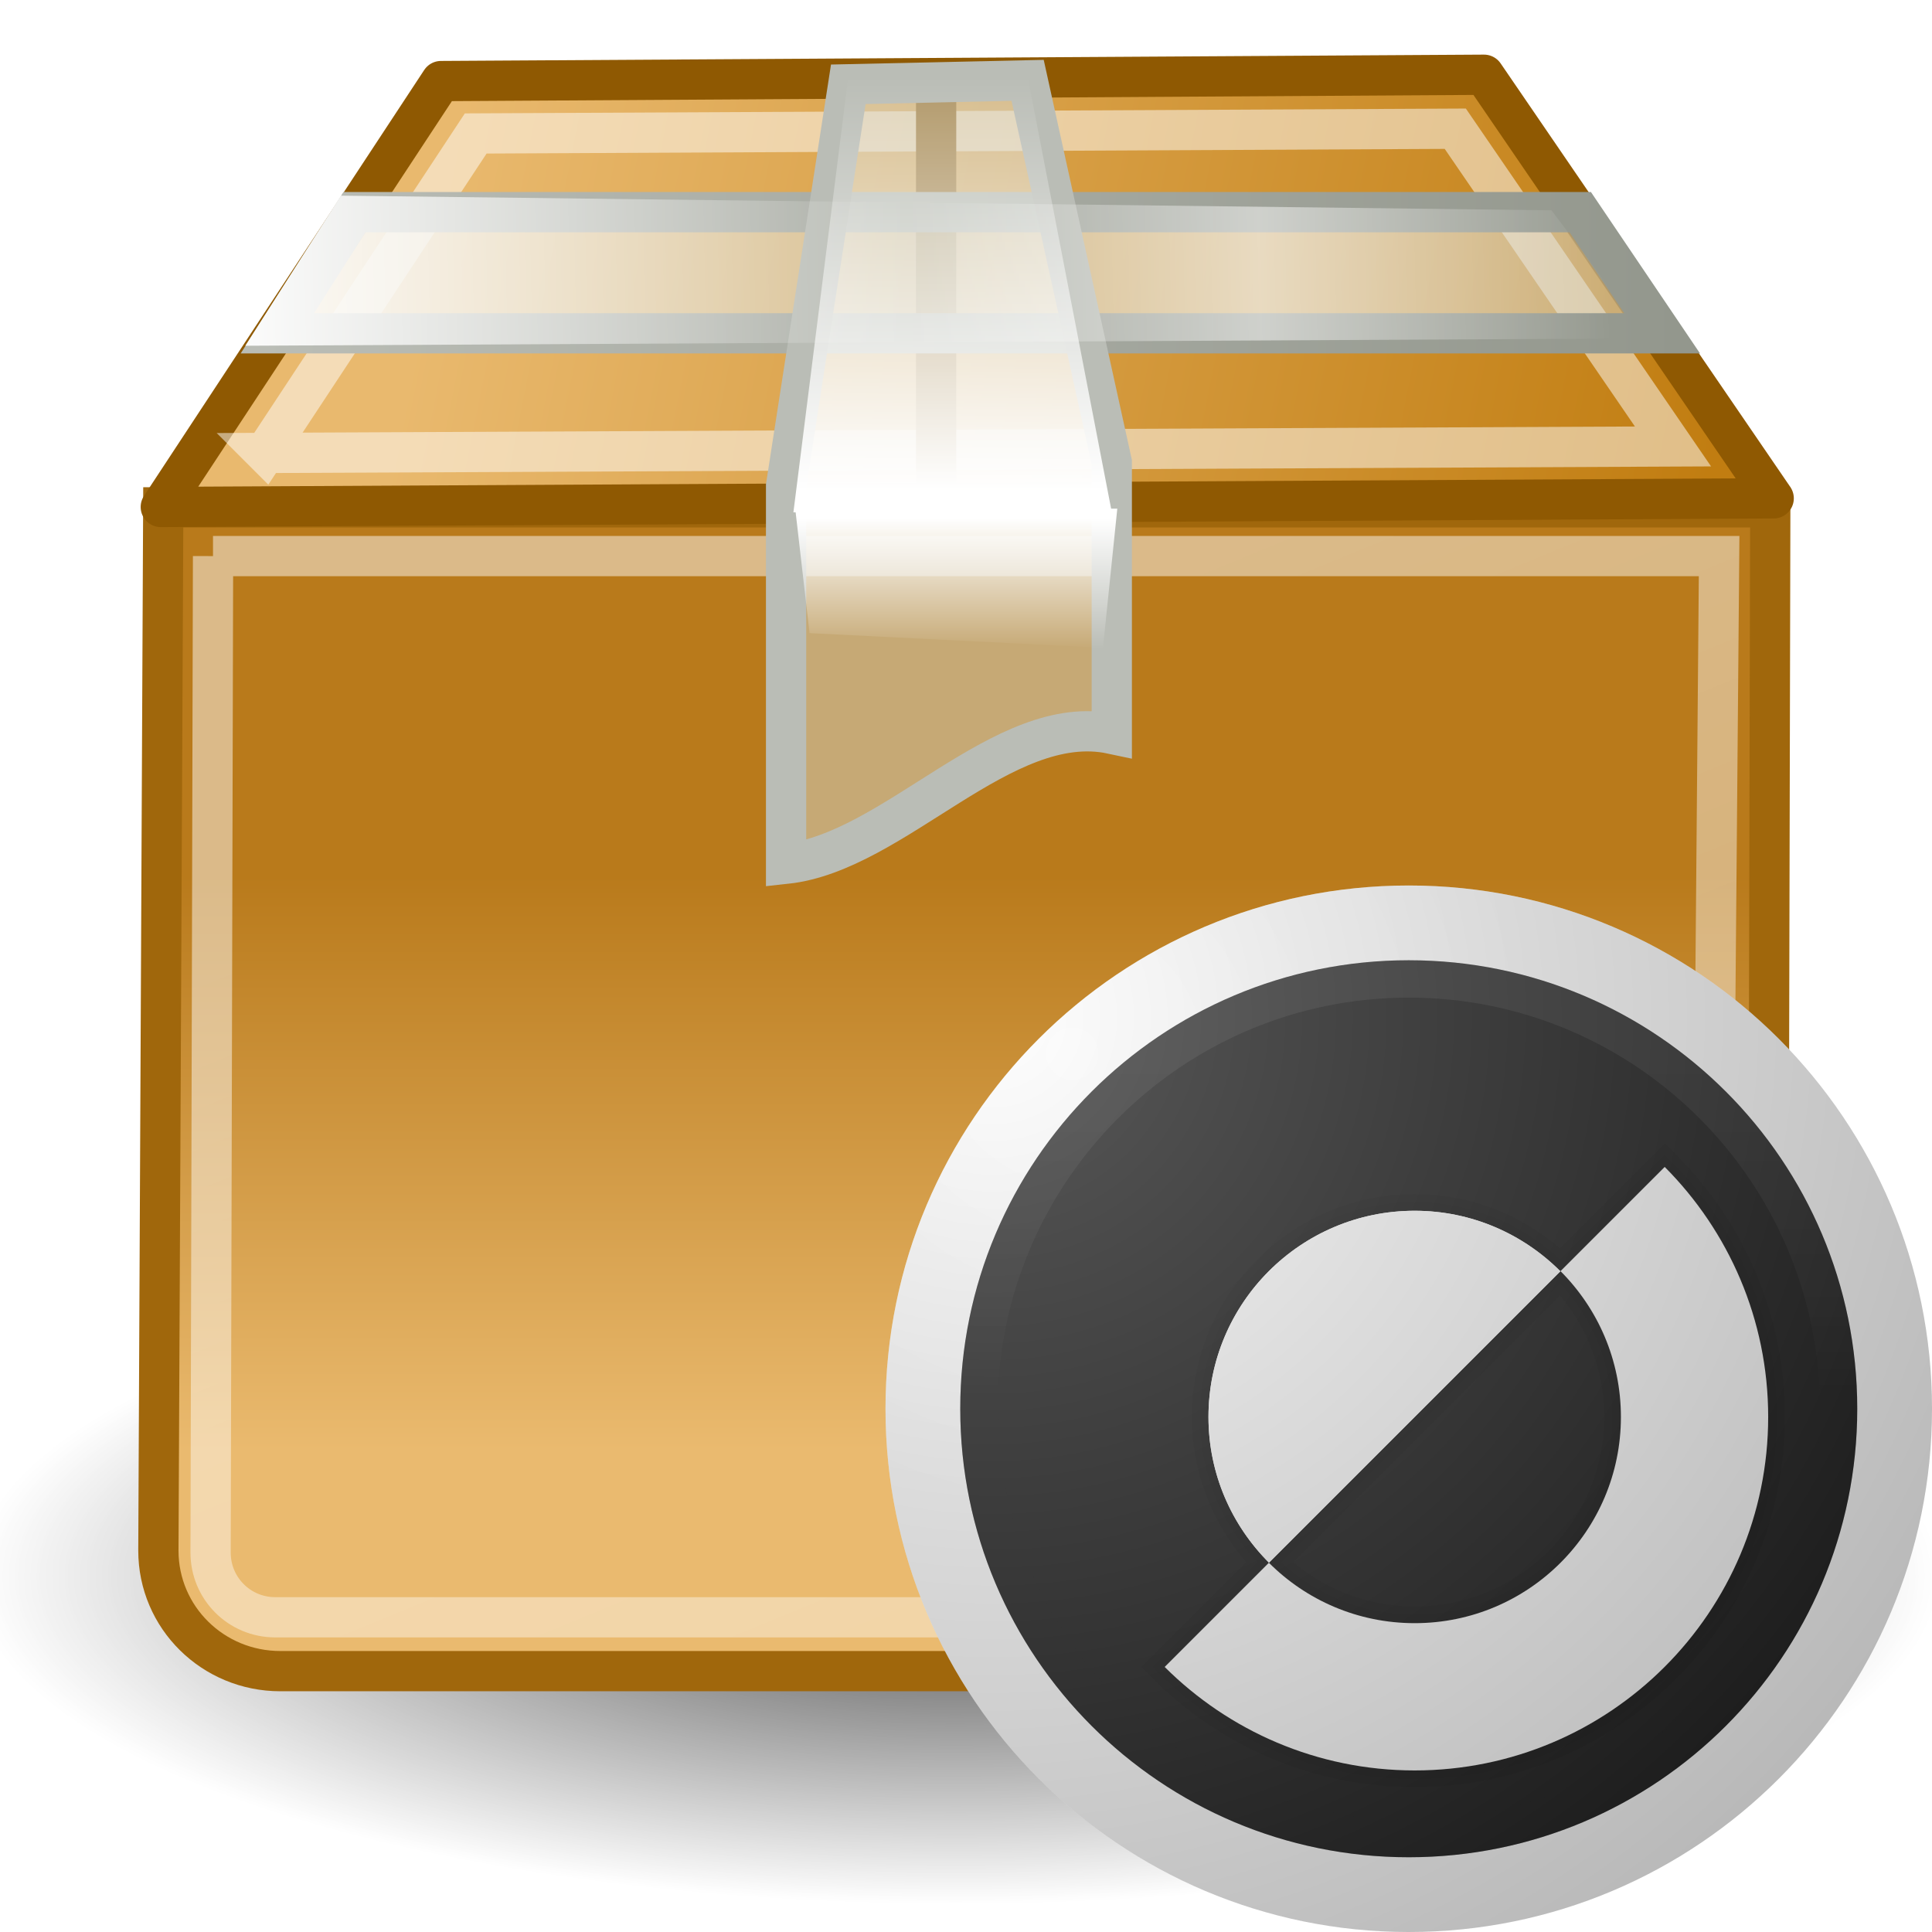
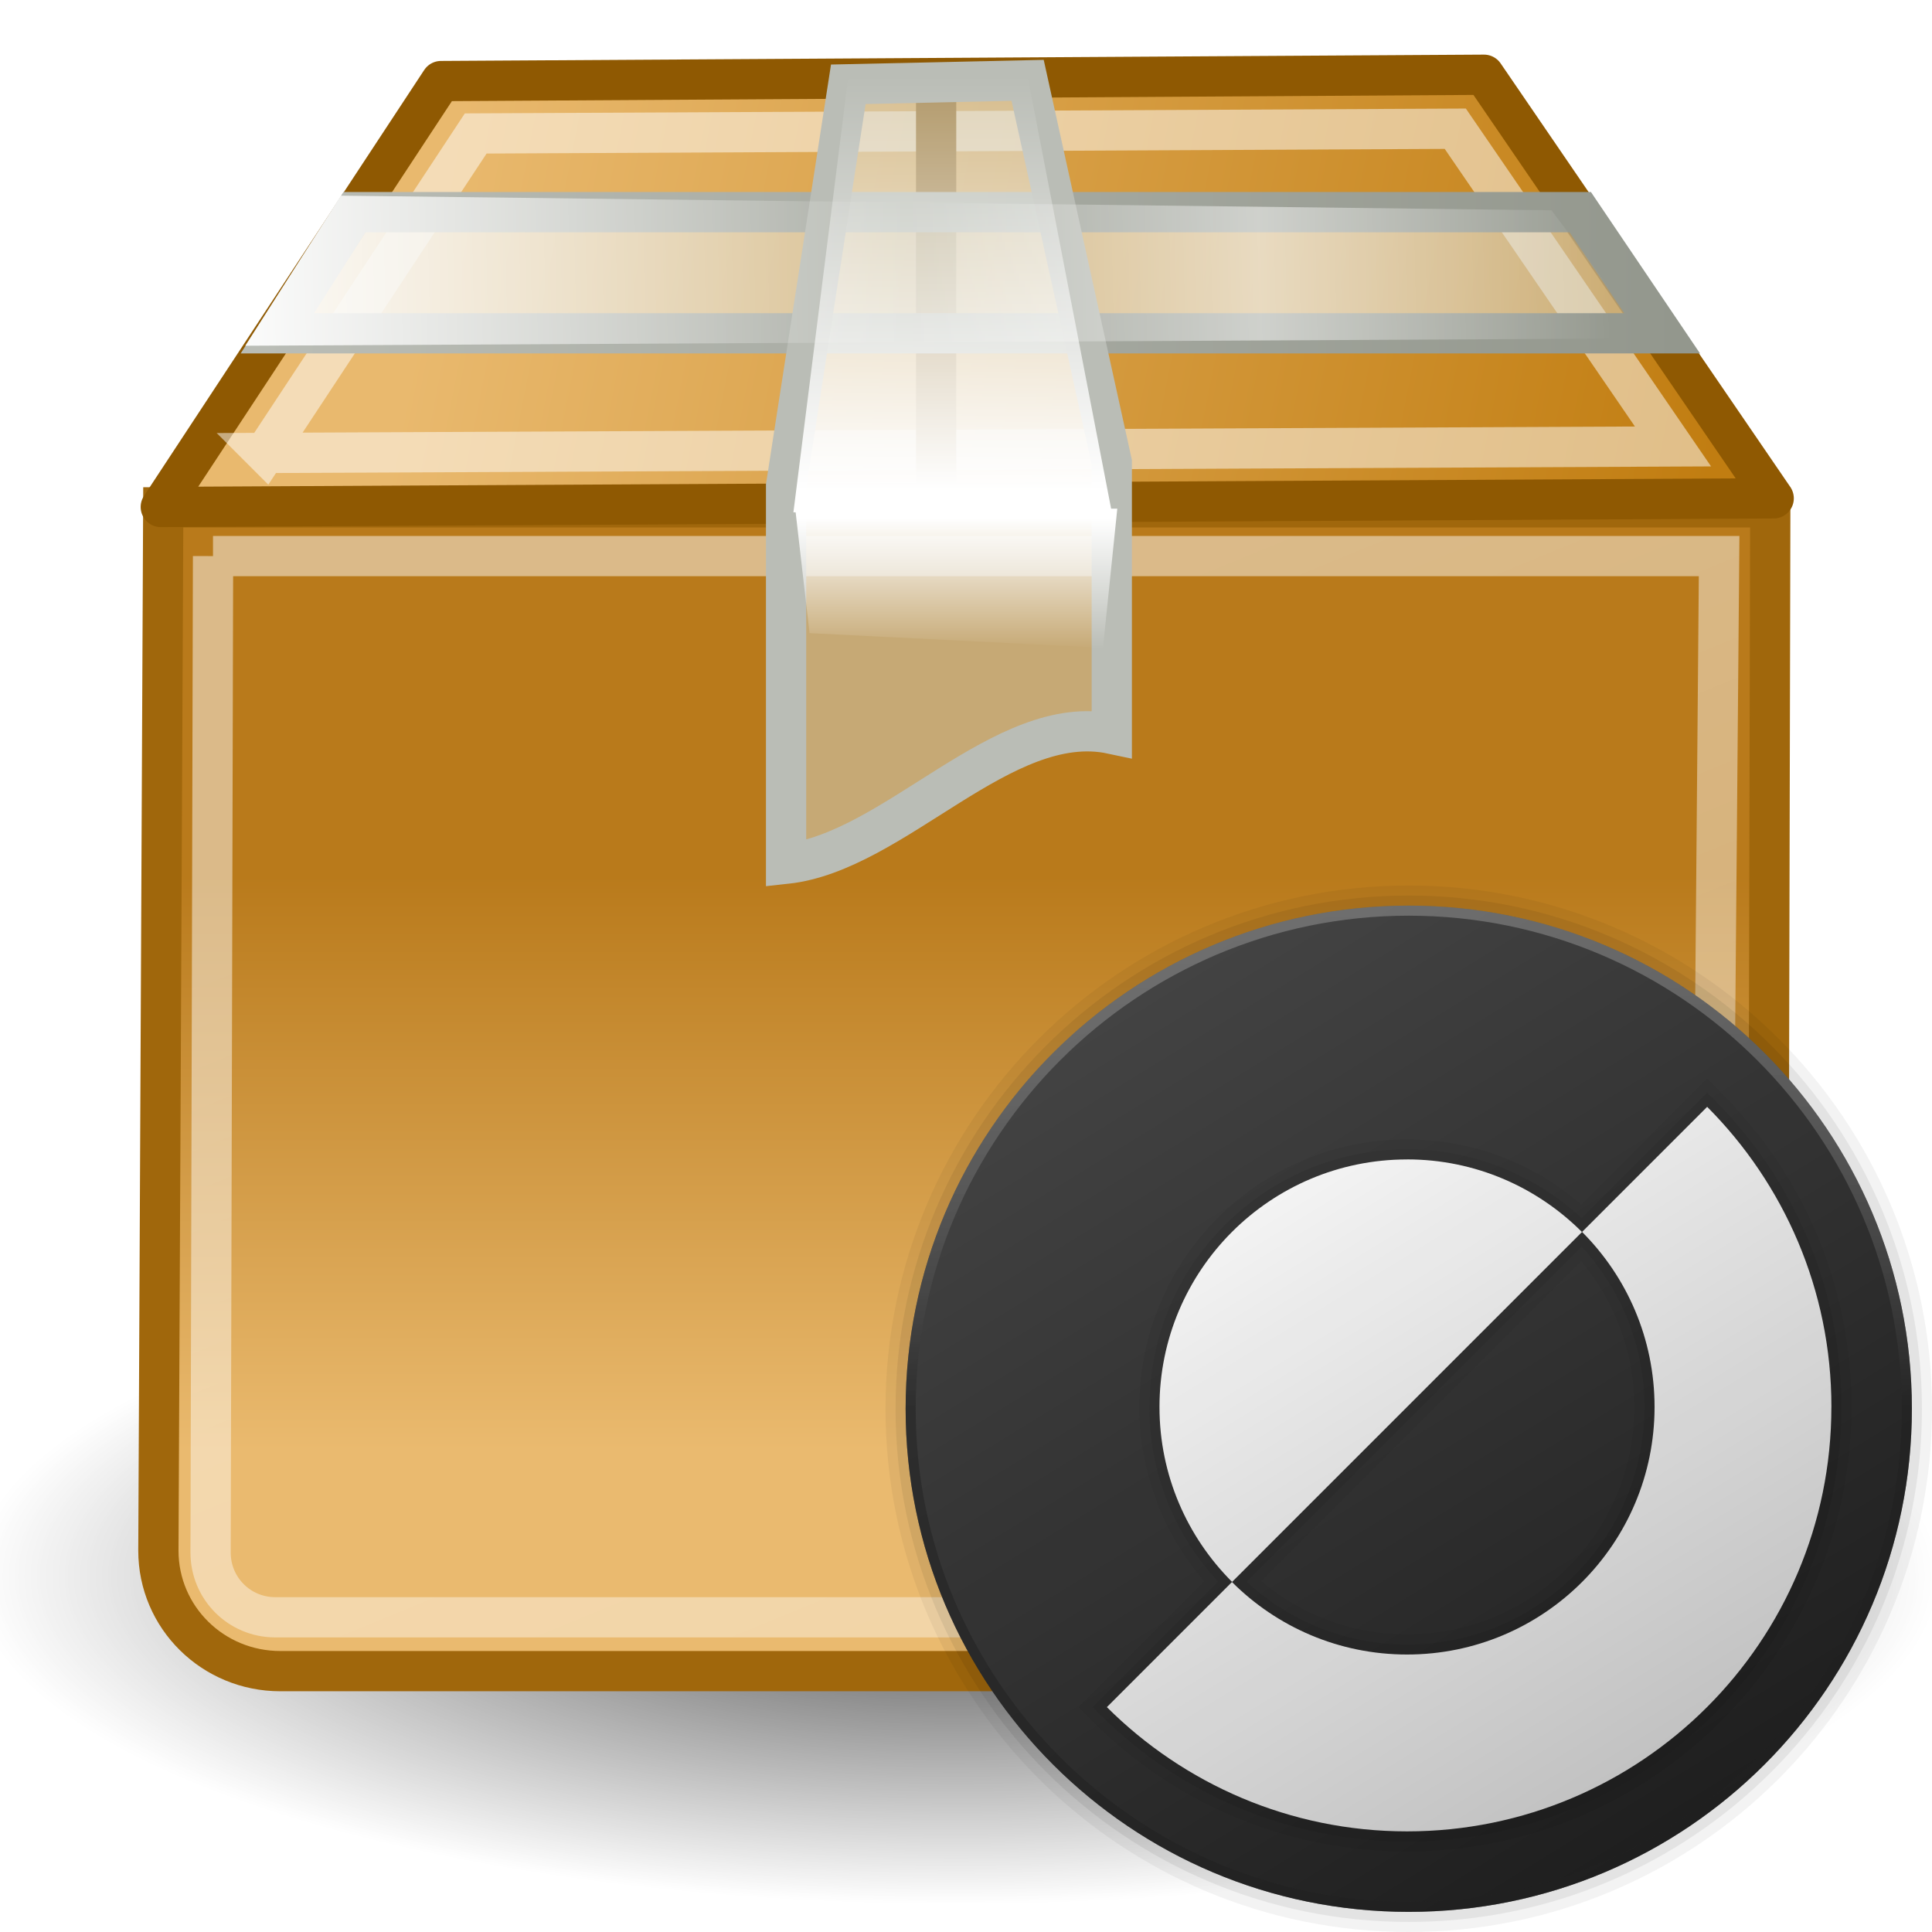
<svg xmlns="http://www.w3.org/2000/svg" xmlns:xlink="http://www.w3.org/1999/xlink" width="48" height="48" viewBox="0 0 48 48">
  <defs>
-     <radialGradient id="radial-gradient" cx="-226.466" cy="-1651.521" fx="-226.466" fy="-1651.521" r="17.58" gradientTransform="translate(338.2416 -725.6562) scale(1.3887 -.4631)" gradientUnits="userSpaceOnUse">
+     <radialGradient id="radial-gradient" cx="-326.672" cy="-1446.168" fx="-326.672" fy="-1446.168" r="17.58" gradientTransform="translate(477.3991 -630.5536) scale(1.3887 -.4631)" gradientUnits="userSpaceOnUse">
      <stop offset="0" stop-color="#000" />
      <stop offset=".196" stop-color="#000" />
      <stop offset="1" stop-color="#000" stop-opacity="0" />
    </radialGradient>
-     <linearGradient id="linear-gradient" x1="-154.959" y1="-265.758" x2="-154.959" y2="-254.338" gradientTransform="translate(217.7204 -296.4262) scale(1.2504 -1.251)" gradientUnits="userSpaceOnUse">
+     <linearGradient id="linear-gradient" x1="-226.653" y1="-148.799" x2="-226.653" y2="-137.38" gradientTransform="translate(307.3675 -150.1116) scale(1.2504 -1.251)" gradientUnits="userSpaceOnUse">
      <stop offset="0" stop-color="#eaba6f" />
      <stop offset="1" stop-color="#b97a1b" />
    </linearGradient>
-     <linearGradient id="linear-gradient-2" x1="-157.805" y1="-250.874" x2="-146.497" y2="-278.35" gradientTransform="translate(217.7204 -296.4262) scale(1.2504 -1.251)" gradientUnits="userSpaceOnUse">
+     <linearGradient id="linear-gradient-2" x1="-229.499" y1="-133.915" x2="-218.191" y2="-161.391" gradientTransform="translate(307.3675 -150.1116) scale(1.2504 -1.251)" gradientUnits="userSpaceOnUse">
      <stop offset="0" stop-color="#fff" />
      <stop offset="1" stop-color="#fff" stop-opacity=".686" />
    </linearGradient>
-     <linearGradient id="linear-gradient-3" x1="-151.298" y1="-130.402" x2="-125.859" y2="-136.332" gradientTransform="translate(196.6254 -184.1571) scale(1.2267 -1.4478)" gradientUnits="userSpaceOnUse">
+     <linearGradient id="linear-gradient-3" x1="-217.463" y1="-20.506" x2="-192.025" y2="-26.436" gradientTransform="translate(277.7919 -25.0505) scale(1.2267 -1.4478)" gradientUnits="userSpaceOnUse">
      <stop offset="0" stop-color="#e9b96e" />
      <stop offset="1" stop-color="#c17d11" />
    </linearGradient>
-     <linearGradient id="linear-gradient-4" x1="6.391" y1="-442.776" x2="41.795" y2="-442.776" gradientTransform="translate(0 -436) scale(1 -1)" gradientUnits="userSpaceOnUse">
+     <linearGradient id="linear-gradient-4" x1="6.391" y1="-312.776" x2="41.795" y2="-312.776" gradientTransform="translate(0 -306) scale(1 -1)" gradientUnits="userSpaceOnUse">
      <stop offset="0" stop-color="#babdb6" />
      <stop offset="1" stop-color="#93978d" />
    </linearGradient>
-     <linearGradient id="linear-gradient-5" x1="-140.992" y1="-143.598" x2="-140.992" y2="-136.408" gradientTransform="translate(196.6254 -193.3742) scale(1.2267 -1.4316)" gradientUnits="userSpaceOnUse">
+     <linearGradient id="linear-gradient-5" x1="-207.158" y1="-33.194" x2="-207.158" y2="-26.004" gradientTransform="translate(277.7919 -35.3213) scale(1.2267 -1.4316)" gradientUnits="userSpaceOnUse">
      <stop offset="0" stop-color="#fff" />
      <stop offset="1" stop-color="#fff" stop-opacity="0" />
    </linearGradient>
-     <linearGradient id="linear-gradient-6" x1="-124.596" y1="2407.093" x2="-124.596" y2="2412.968" gradientTransform="translate(173.2067 -1319.204) scale(1.1995 .5534)" xlink:href="#linear-gradient-5" />
-     <linearGradient id="linear-gradient-7" x1="-38.984" y1="1010.443" x2="-39.206" y2="1027.925" gradientTransform="translate(-2015.004 54.624) rotate(90) scale(1.2271 -1.9992)" gradientUnits="userSpaceOnUse">
+     <linearGradient id="linear-gradient-6" x1="-184.129" y1="2354.634" x2="-184.129" y2="2360.509" gradientTransform="translate(244.6141 -1290.174) scale(1.1995 .5534)" xlink:href="#linear-gradient-5" />
+     <linearGradient id="linear-gradient-7" x1="-449.956" y1="1254.513" x2="-450.178" y2="1271.995" gradientTransform="translate(-2502.953 558.9154) rotate(90) scale(1.2271 -1.9992)" gradientUnits="userSpaceOnUse">
      <stop offset="0" stop-color="#fff" />
      <stop offset=".5" stop-color="#fff" stop-opacity="0" />
      <stop offset=".75" stop-color="#fff" stop-opacity=".502" />
      <stop offset="1" stop-color="#fff" stop-opacity="0" />
    </linearGradient>
-     <radialGradient id="radial-gradient-2" cx="26.643" cy="26.179" fx="26.643" fy="26.179" r="13" gradientUnits="userSpaceOnUse">
+     <linearGradient id="linear-gradient-8" x1="28.454" y1="24.349" x2="41.546" y2="45.651" gradientUnits="userSpaceOnUse">
+       <stop offset="0" stop-color="#464646" />
+       <stop offset="1" stop-color="#212121" />
+     </linearGradient>
+     <linearGradient id="linear-gradient-9" x1="28.587" y1="24.566" x2="41.413" y2="45.434" xlink:href="#linear-gradient-8" />
+     <linearGradient id="linear-gradient-10" x1="31.858" y1="29.641" x2="40.6" y2="43.865" gradientUnits="userSpaceOnUse">
      <stop offset="0" stop-color="#fff" />
-       <stop offset="1" stop-color="#f5f5f5" />
-     </radialGradient>
-     <linearGradient id="linear-gradient-8" x1="35" y1="46.143" x2="35" y2="23.857" gradientUnits="userSpaceOnUse">
+       <stop offset=".242" stop-color="#f2f2f2" />
+       <stop offset="1" stop-color="#ccc" />
+     </linearGradient>
+     <linearGradient id="linear-gradient-11" x1="35" y1="47.5" x2="35" y2="22.5" gradientUnits="userSpaceOnUse">
      <stop offset=".5" stop-color="#212121" />
      <stop offset="1" stop-color="#fff" stop-opacity=".5" />
    </linearGradient>
-     <radialGradient id="radial-gradient-3" cx="-1388.189" cy="1056.676" fx="-1388.189" fy="1056.676" r="29.938" gradientTransform="translate(-1280.512 -968.2258) rotate(-180) scale(.9402 -.9402)" gradientUnits="userSpaceOnUse">
-       <stop offset="0" stop-color="#fff" />
-       <stop offset=".405" stop-color="#929292" />
-       <stop offset=".816" stop-color="#2a2a2a" />
-       <stop offset=".975" stop-color="#000" />
-     </radialGradient>
  </defs>
  <g id="HOUDINI_ICONS">
    <g id="layer1">
      <path id="path4944" d="M48.155,39.191c.004,4.496-10.92,8.141-24.401,8.143S-.658,43.693-.662,39.197c0-.002,0-.004,0-.005-.004-4.496,10.92-8.141,24.401-8.143,13.481-.002,24.413,3.642,24.417,8.137v.005Z" style="fill:url(#radial-gradient); isolation:isolate; opacity:.57; stroke-width:0px;" />
      <path id="rect3115" d="M4.057,12.605h39.925l-.06,25.919c0,1.659-1.352,2.995-3.031,2.995H6.966c-1.679,0-3.031-1.336-3.031-2.995l.121-25.919Z" style="fill:url(#linear-gradient); stroke:#a0670c; stroke-width:1px;" />
      <path id="rect4220" d="M5.292,13.816h37.419l-.212,24.758c0,.89-.716,1.607-1.606,1.607H6.838c-.89,0-1.606-.717-1.606-1.607l.061-24.758Z" style="fill:none; isolation:isolate; opacity:.481; stroke:url(#linear-gradient-2); stroke-width:1px;" />
      <path id="path4162" d="M3.995,12.595L10.957,2.014l25.913-.157,7.197,10.524-40.072.215Z" style="fill:url(#linear-gradient-3); fill-rule:evenodd; stroke:#8f5902; stroke-linejoin:round;" />
      <path id="path3287" d="M6.586,11.254l5.233-7.938,24.337-.118,5.409,7.894-34.98.161Z" style="fill:none; stroke:rgba(255,255,255,.502);" />
      <path id="path3293" d="M23.258,2.216v10.11" style="fill:none; stroke:#8f5902; stroke-width:1px;" />
      <path id="path3352" d="M8.808,5.271h30.453l2.034,3.01H6.891l1.916-3.01Z" style="fill:rgba(211,215,207,.502); fill-rule:evenodd; stroke:url(#linear-gradient-4); stroke-width:1px;" />
      <path id="path3295" d="M21.076,2.094l-1.546,9.976v9.39c2.697-.291,5.395-3.802,8.092-3.228v-6.749l-2.091-9.487-4.455.098Z" style="fill:rgba(211,215,207,.502); fill-rule:evenodd; stroke:#babdb6; stroke-width:1px;" />
      <path id="path3297" d="M21.076,1.905l-1.364,10.823h7.911l-2.091-10.823h-4.455Z" style="fill:url(#linear-gradient-5); fill-rule:evenodd; stroke-width:0px;" />
      <path id="path3311" d="M20.113,15.73l-.356-3.092h8.002l-.356,3.456-7.29-.364Z" style="fill:url(#linear-gradient-6); fill-rule:evenodd; stroke-width:0px;" />
      <path id="path3354" d="M38.546,5.225l-30.075-.364-2.377,3.729,34.849-.182-2.397-3.183Z" style="fill:url(#linear-gradient-7); fill-rule:evenodd; stroke-width:0px;" />
    </g>
  </g>
  <g id="SYMBOLS">
-     <g id="jellyfish">
-       <g id="badge">
-         <circle id="jf_rim" cx="35" cy="35" r="13" style="fill:url(#radial-gradient-2); stroke-width:0px;" />
-         <circle id="inner_rim" cx="35" cy="35" r="11.143" style="fill:#212121; stroke-width:0px;" />
-         <path d="M35.148,44.403c-2.454,0-4.764-.956-6.505-2.693l-.295-.295,2.607-2.606c-.869-1.008-1.346-2.28-1.346-3.605,0-3.055,2.485-5.54,5.54-5.54,1.325,0,2.597.476,3.605,1.345l2.607-2.607.294.296c1.736,1.742,2.693,4.052,2.693,6.505,0,5.072-4.127,9.199-9.199,9.199ZM32.131,38.809c.848.712,1.911,1.101,3.017,1.101,2.595,0,4.707-2.111,4.707-4.707,0-1.106-.39-2.169-1.101-3.017l-6.623,6.623Z" style="opacity:.05; stroke-width:0px;" />
-         <path d="M41.507,28.846l-.147-.148-2.598,2.598c-.989-.916-2.262-1.424-3.613-1.424-2.94,0-5.332,2.392-5.332,5.332,0,1.351.507,2.624,1.424,3.613l-2.598,2.598.148.147c1.702,1.697,3.96,2.632,6.358,2.632,4.958,0,8.991-4.033,8.991-8.991,0-2.398-.935-4.656-2.632-6.358ZM35.148,40.119c-1.243,0-2.412-.463-3.321-1.3l6.937-6.937c.837.909,1.3,2.079,1.3,3.321,0,2.71-2.205,4.915-4.915,4.915Z" style="opacity:.07; stroke-width:0px;" />
-         <path d="M38.768,31.583l-7.241,7.241c-.927-.927-1.503-2.205-1.503-3.62,0-2.83,2.293-5.123,5.123-5.123,1.415,0,2.693.576,3.62,1.503Z" style="fill:#f5f5f5; stroke-width:0px;" />
-         <path d="M41.359,28.992l-2.589,2.589c.927.927,1.501,2.208,1.501,3.623,0,2.829-2.294,5.123-5.123,5.123-1.415,0-2.696-.573-3.623-1.501l-2.589,2.589c1.591,1.586,3.786,2.571,6.211,2.571,4.85,0,8.783-3.933,8.783-8.783,0-2.425-.986-4.621-2.571-6.211Z" style="fill:#f5f5f5; stroke-width:0px;" />
-         <path d="M38.768,31.583l-7.241,7.241c-.927-.927-1.503-2.205-1.503-3.62,0-2.83,2.293-5.123,5.123-5.123,1.415,0,2.693.576,3.62,1.503Z" style="fill:#f5f5f5; stroke-width:0px;" />
-         <path d="M35,23.857c-6.154,0-11.143,4.989-11.143,11.143s4.989,11.143,11.143,11.143,11.143-4.989,11.143-11.143-4.989-11.143-11.143-11.143ZM35,45.214c-5.632,0-10.214-4.583-10.214-10.214s4.582-10.214,10.214-10.214,10.214,4.583,10.214,10.214-4.582,10.214-10.214,10.214Z" style="fill:url(#linear-gradient-8); opacity:.15; stroke-width:0px;" />
-         <circle id="glass" cx="35" cy="35" r="13" style="fill:url(#radial-gradient-3); isolation:isolate; opacity:.25; stroke-width:0px;" />
-       </g>
-     </g>
+     <circle cx="35" cy="35" r="12.75" style="opacity:.07; stroke-width:0px;" />
+     <circle id="background_round" cx="35" cy="35" r="12.5" style="fill:url(#linear-gradient-8); stroke-width:0px;" />
+     <circle cx="35" cy="35" r="12.25" style="fill:url(#linear-gradient-9); stroke-width:0px;" />
+     <path id="shadow" d="M34.956,46c-2.945,0-5.719-1.148-7.81-3.232l-.354-.354,3.129-3.129c-1.044-1.21-1.615-2.737-1.615-4.328,0-3.667,2.983-6.65,6.65-6.65,1.59,0,3.118.572,4.328,1.615l3.13-3.129.353.355c2.084,2.091,3.233,4.864,3.233,7.809,0,6.089-4.954,11.043-11.043,11.043ZM31.335,39.285c1.018.855,2.294,1.322,3.622,1.322,3.116,0,5.65-2.535,5.65-5.65,0-1.328-.468-2.603-1.322-3.622l-7.95,7.95Z" style="opacity:.05; stroke-width:0px;" />
+     <path id="shadow-2" d="M42.59,27.324l-.177-.178-3.119,3.119c-1.188-1.1-2.715-1.709-4.338-1.709-3.529,0-6.4,2.871-6.4,6.4,0,1.622.609,3.151,1.709,4.338l-3.119,3.119.177.177c2.044,2.038,4.754,3.16,7.633,3.16,5.951,0,10.793-4.842,10.793-10.793,0-2.878-1.122-5.589-3.16-7.633ZM34.956,40.857c-1.492,0-2.895-.556-3.987-1.56l8.327-8.327c1.004,1.092,1.56,2.495,1.56,3.987,0,3.253-2.647,5.9-5.9,5.9Z" style="opacity:.07; stroke-width:0px;" />
+     <path id="logo" d="M45.5,34.957c0,5.822-4.721,10.543-10.543,10.543-2.911,0-5.547-1.183-7.457-3.087l3.108-3.108c1.113,1.113,2.651,1.801,4.349,1.801,3.397,0,6.15-2.754,6.15-6.15,0-1.698-.688-3.236-1.801-4.349l3.108-3.108c1.904,1.909,3.087,4.545,3.087,7.457ZM34.957,28.806c-3.397,0-6.15,2.753-6.15,6.15,0,1.699.691,3.233,1.804,4.346l8.693-8.693c-1.113-1.113-2.648-1.804-4.346-1.804Z" style="fill:url(#linear-gradient-10); stroke-width:0px;" />
+     <path d="M35,22.5c-6.904,0-12.5,5.596-12.5,12.5s5.596,12.5,12.5,12.5,12.5-5.596,12.5-12.5-5.596-12.5-12.5-12.5ZM35,47.25c-6.755,0-12.25-5.495-12.25-12.25s5.495-12.25,12.25-12.25,12.25,5.495,12.25,12.25-5.495,12.25-12.25,12.25Z" style="fill:url(#linear-gradient-11); opacity:.5; stroke-width:0px;" />
+     <circle cx="35" cy="35" r="13" style="opacity:.05; stroke-width:0px;" />
  </g>
</svg>
